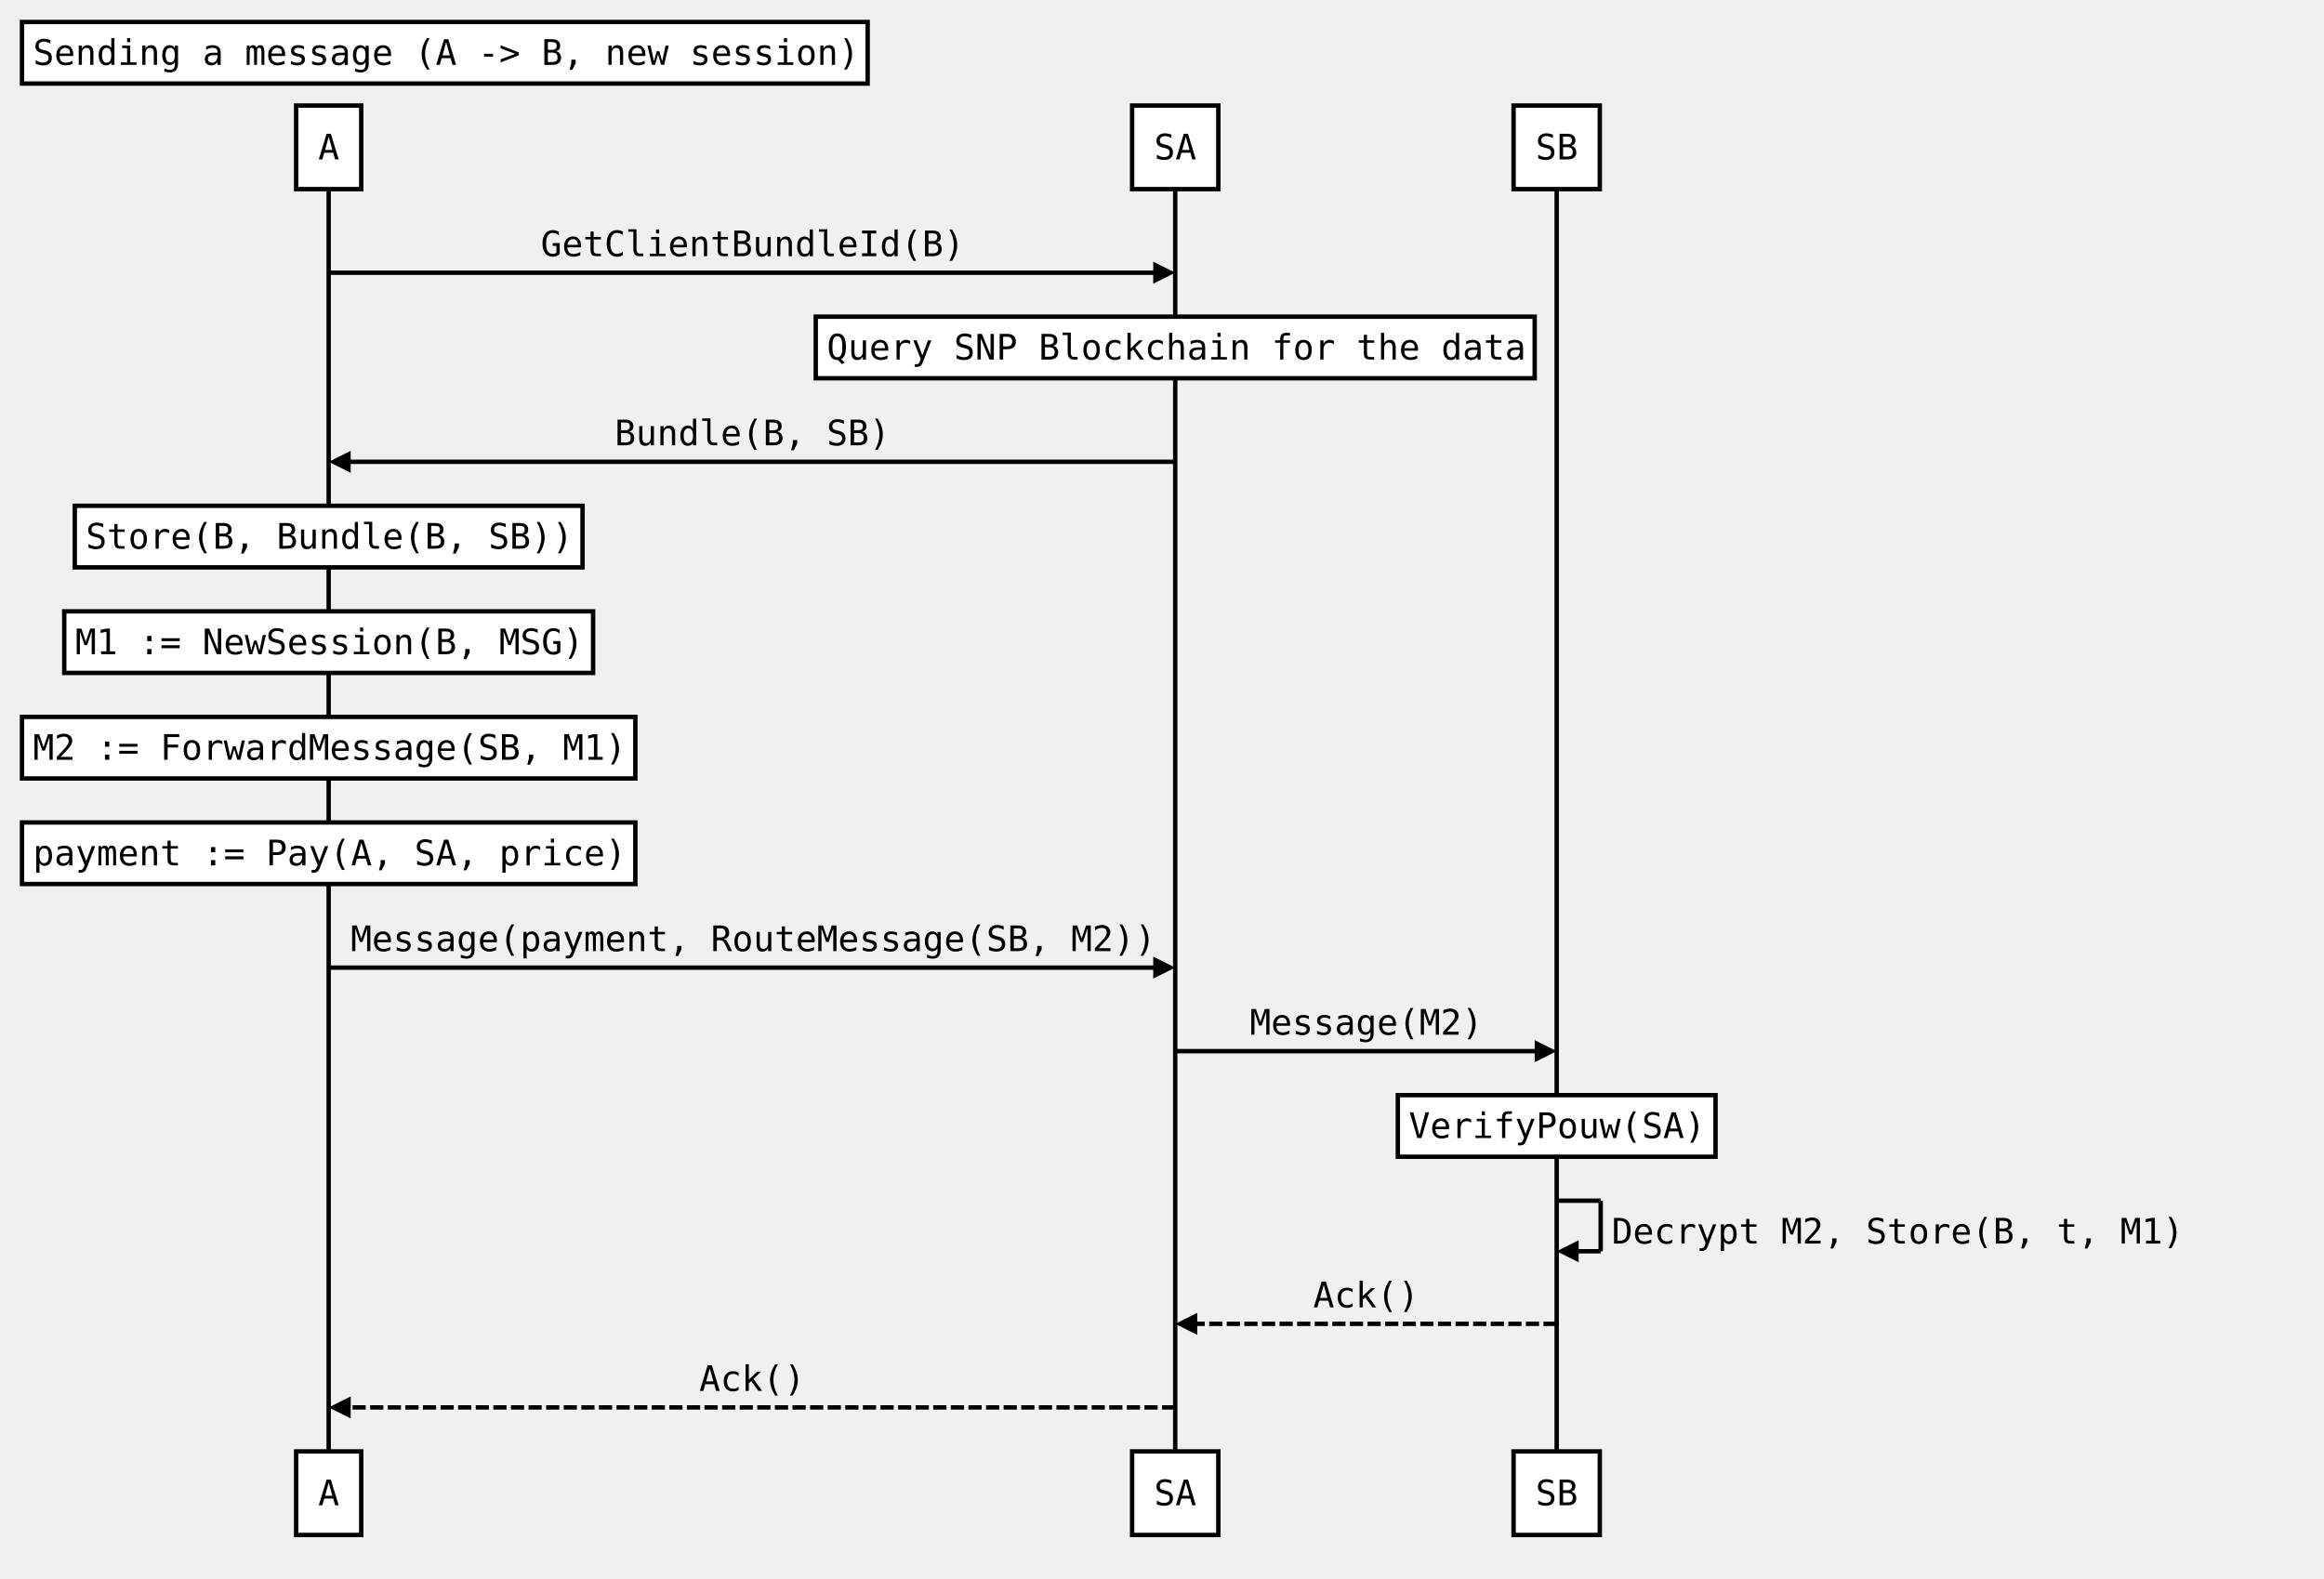
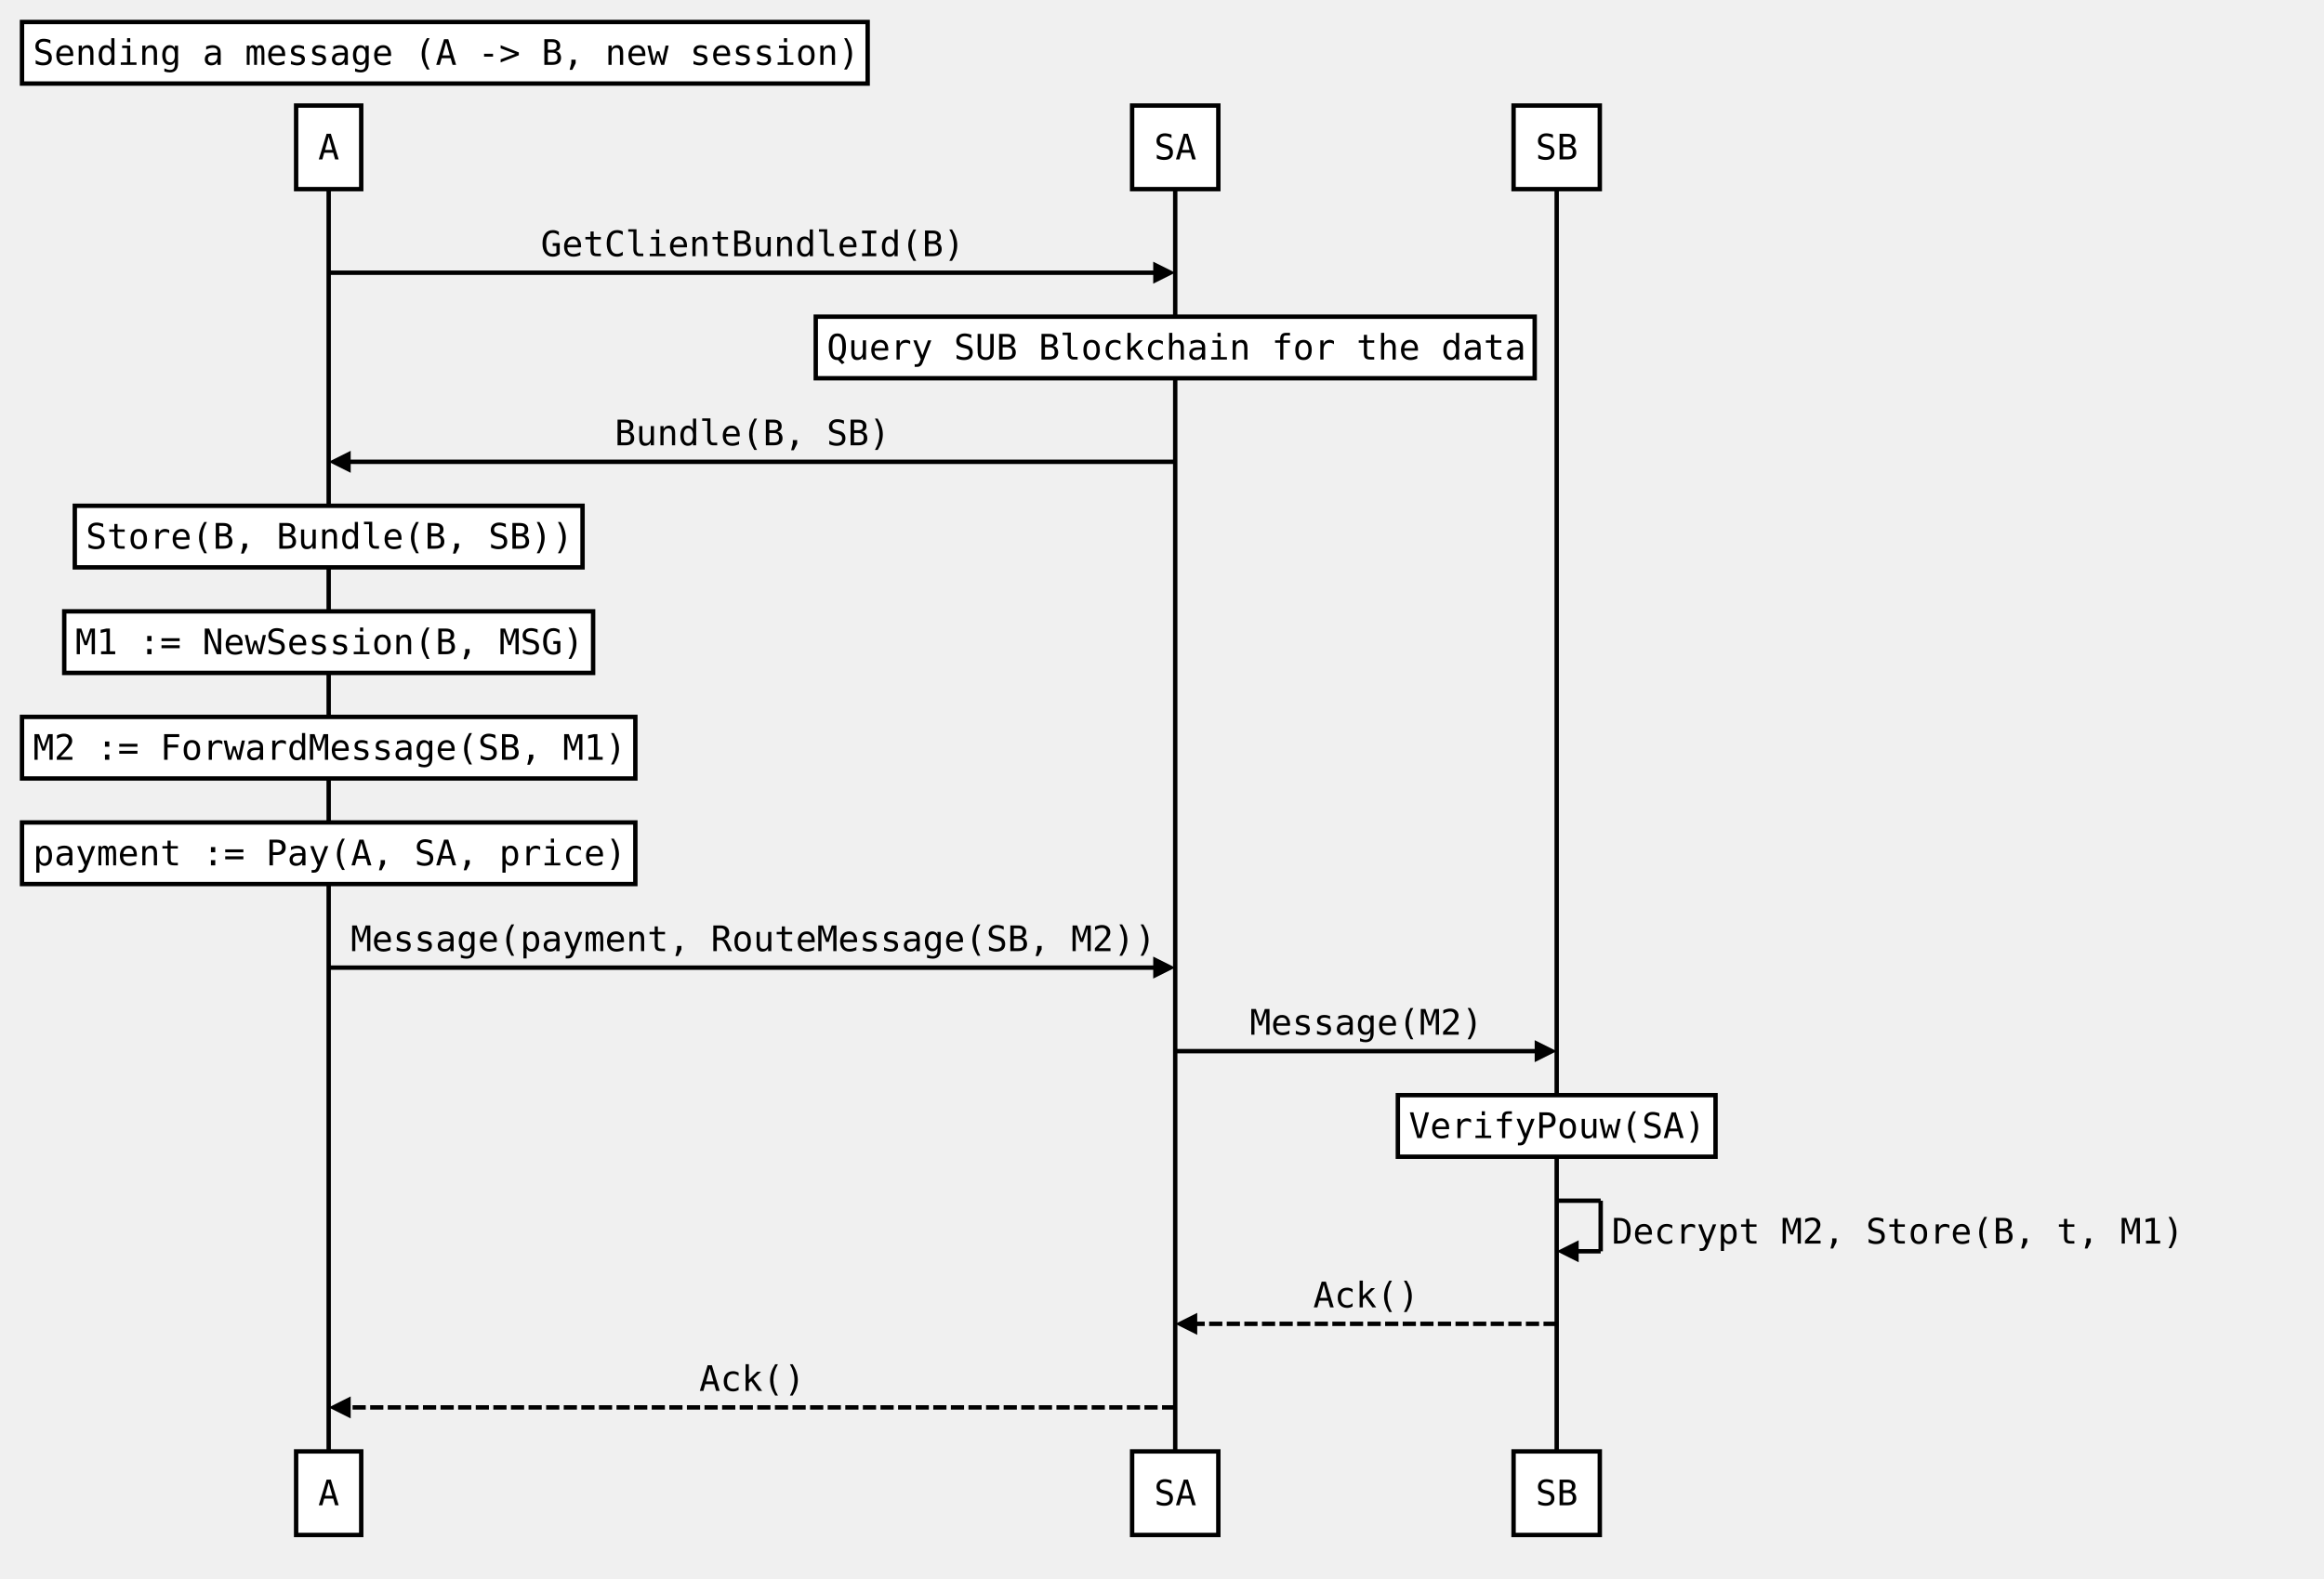
<svg xmlns="http://www.w3.org/2000/svg" xmlns:xlink="http://www.w3.org/1999/xlink" height="718" version="1.1" width="1056.539" style="overflow: hidden; position: relative;">
  <defs style="-webkit-tap-highlight-color: rgba(0, 0, 0, 0);">
    <path stroke-linecap="round" d="M5,0 0,2.5 5,5z" id="raphael-marker-block" style="-webkit-tap-highlight-color: rgba(0, 0, 0, 0);" />
    <marker id="raphael-marker-endblock55-obj43" markerHeight="5" markerWidth="5" orient="auto" refX="2.5" refY="2.5" style="-webkit-tap-highlight-color: rgba(0, 0, 0, 0);">
      <use xlink:href="#raphael-marker-block" transform="rotate(180 2.5 2.5) scale(1,1)" stroke-width="1" fill="#000000" stroke="none" style="-webkit-tap-highlight-color: rgba(0, 0, 0, 0);" />
    </marker>
    <marker id="raphael-marker-endblock55-obj49" markerHeight="5" markerWidth="5" orient="auto" refX="2.5" refY="2.5" style="-webkit-tap-highlight-color: rgba(0, 0, 0, 0);">
      <use xlink:href="#raphael-marker-block" transform="rotate(180 2.5 2.5) scale(1,1)" stroke-width="1" fill="#000000" stroke="none" style="-webkit-tap-highlight-color: rgba(0, 0, 0, 0);" />
    </marker>
    <marker id="raphael-marker-endblock55-obj64" markerHeight="5" markerWidth="5" orient="auto" refX="2.5" refY="2.5" style="-webkit-tap-highlight-color: rgba(0, 0, 0, 0);">
      <use xlink:href="#raphael-marker-block" transform="rotate(180 2.5 2.5) scale(1,1)" stroke-width="1" fill="#000000" stroke="none" style="-webkit-tap-highlight-color: rgba(0, 0, 0, 0);" />
    </marker>
    <marker id="raphael-marker-endblock55-obj67" markerHeight="5" markerWidth="5" orient="auto" refX="2.5" refY="2.5" style="-webkit-tap-highlight-color: rgba(0, 0, 0, 0);">
      <use xlink:href="#raphael-marker-block" transform="rotate(180 2.5 2.5) scale(1,1)" stroke-width="1" fill="#000000" stroke="none" style="-webkit-tap-highlight-color: rgba(0, 0, 0, 0);" />
    </marker>
    <marker id="raphael-marker-endblock55-obj75" markerHeight="5" markerWidth="5" orient="auto" refX="2.5" refY="2.5" style="-webkit-tap-highlight-color: rgba(0, 0, 0, 0);">
      <use xlink:href="#raphael-marker-block" transform="rotate(180 2.5 2.5) scale(1,1)" stroke-width="1" fill="#000000" stroke="none" style="-webkit-tap-highlight-color: rgba(0, 0, 0, 0);" />
    </marker>
    <marker id="raphael-marker-endblock55-obj78" markerHeight="5" markerWidth="5" orient="auto" refX="2.5" refY="2.5" style="-webkit-tap-highlight-color: rgba(0, 0, 0, 0);">
      <use xlink:href="#raphael-marker-block" transform="rotate(180 2.5 2.5) scale(1,1)" stroke-width="1" fill="#000000" stroke="none" style="-webkit-tap-highlight-color: rgba(0, 0, 0, 0);" />
    </marker>
    <marker id="raphael-marker-endblock55-obj81" markerHeight="5" markerWidth="5" orient="auto" refX="2.5" refY="2.5" style="-webkit-tap-highlight-color: rgba(0, 0, 0, 0);">
      <use xlink:href="#raphael-marker-block" transform="rotate(180 2.5 2.5) scale(1,1)" stroke-width="1" fill="#000000" stroke="none" style="-webkit-tap-highlight-color: rgba(0, 0, 0, 0);" />
    </marker>
  </defs>
  <rect x="10" y="10" width="384.453" height="28" rx="0" ry="0" fill="#ffffff" stroke="#000000" stroke-width="2" style="-webkit-tap-highlight-color: rgba(0, 0, 0, 0);" />
  <text x="14.992" y="24" text-anchor="start" font-family="Andale Mono, monospace" font-size="16px" stroke="none" fill="#000000" style="-webkit-tap-highlight-color: rgba(0, 0, 0, 0); text-anchor: start; font-family: &quot;Andale Mono&quot;, monospace; font-size: 16px;">
    <tspan dy="5.5" style="-webkit-tap-highlight-color: rgba(0, 0, 0, 0);">Sending a message (A -&gt; B, new session)</tspan>
  </text>
  <rect x="134.625" y="48" width="29.594" height="38" rx="0" ry="0" fill="#ffffff" stroke="#000000" stroke-width="2" style="-webkit-tap-highlight-color: rgba(0, 0, 0, 0);" />
  <text x="144.625" y="67" text-anchor="start" font-family="Andale Mono, monospace" font-size="16px" stroke="none" fill="#000000" style="-webkit-tap-highlight-color: rgba(0, 0, 0, 0); text-anchor: start; font-family: &quot;Andale Mono&quot;, monospace; font-size: 16px;">
    <tspan dy="5.5" style="-webkit-tap-highlight-color: rgba(0, 0, 0, 0);">A</tspan>
  </text>
  <rect x="134.625" y="660" width="29.594" height="38" rx="0" ry="0" fill="#ffffff" stroke="#000000" stroke-width="2" style="-webkit-tap-highlight-color: rgba(0, 0, 0, 0);" />
  <text x="144.625" y="679" text-anchor="start" font-family="Andale Mono, monospace" font-size="16px" stroke="none" fill="#000000" style="-webkit-tap-highlight-color: rgba(0, 0, 0, 0); text-anchor: start; font-family: &quot;Andale Mono&quot;, monospace; font-size: 16px;">
    <tspan dy="5.5" style="-webkit-tap-highlight-color: rgba(0, 0, 0, 0);">A</tspan>
  </text>
  <path fill="none" stroke="#000000" d="M149.422,86L149.422,660" stroke-width="2" style="-webkit-tap-highlight-color: rgba(0, 0, 0, 0);" />
  <rect x="514.68" y="48" width="39.203" height="38" rx="0" ry="0" fill="#ffffff" stroke="#000000" stroke-width="2" style="-webkit-tap-highlight-color: rgba(0, 0, 0, 0);" />
  <text x="524.672" y="67" text-anchor="start" font-family="Andale Mono, monospace" font-size="16px" stroke="none" fill="#000000" style="-webkit-tap-highlight-color: rgba(0, 0, 0, 0); text-anchor: start; font-family: &quot;Andale Mono&quot;, monospace; font-size: 16px;">
    <tspan dy="5.5" style="-webkit-tap-highlight-color: rgba(0, 0, 0, 0);">SA</tspan>
  </text>
  <rect x="514.68" y="660" width="39.203" height="38" rx="0" ry="0" fill="#ffffff" stroke="#000000" stroke-width="2" style="-webkit-tap-highlight-color: rgba(0, 0, 0, 0);" />
  <text x="524.672" y="679" text-anchor="start" font-family="Andale Mono, monospace" font-size="16px" stroke="none" fill="#000000" style="-webkit-tap-highlight-color: rgba(0, 0, 0, 0); text-anchor: start; font-family: &quot;Andale Mono&quot;, monospace; font-size: 16px;">
    <tspan dy="5.5" style="-webkit-tap-highlight-color: rgba(0, 0, 0, 0);">SA</tspan>
  </text>
  <path fill="none" stroke="#000000" d="M534.281,86L534.281,660" stroke-width="2" style="-webkit-tap-highlight-color: rgba(0, 0, 0, 0);" />
  <rect x="688.102" y="48" width="39.203" height="38" rx="0" ry="0" fill="#ffffff" stroke="#000000" stroke-width="2" style="-webkit-tap-highlight-color: rgba(0, 0, 0, 0);" />
  <text x="698.094" y="67" text-anchor="start" font-family="Andale Mono, monospace" font-size="16px" stroke="none" fill="#000000" style="-webkit-tap-highlight-color: rgba(0, 0, 0, 0); text-anchor: start; font-family: &quot;Andale Mono&quot;, monospace; font-size: 16px;">
    <tspan dy="5.5" style="-webkit-tap-highlight-color: rgba(0, 0, 0, 0);">SB</tspan>
  </text>
  <rect x="688.102" y="660" width="39.203" height="38" rx="0" ry="0" fill="#ffffff" stroke="#000000" stroke-width="2" style="-webkit-tap-highlight-color: rgba(0, 0, 0, 0);" />
  <text x="698.094" y="679" text-anchor="start" font-family="Andale Mono, monospace" font-size="16px" stroke="none" fill="#000000" style="-webkit-tap-highlight-color: rgba(0, 0, 0, 0); text-anchor: start; font-family: &quot;Andale Mono&quot;, monospace; font-size: 16px;">
    <tspan dy="5.5" style="-webkit-tap-highlight-color: rgba(0, 0, 0, 0);">SB</tspan>
  </text>
  <path fill="none" stroke="#000000" d="M707.703,86L707.703,660" stroke-width="2" style="-webkit-tap-highlight-color: rgba(0, 0, 0, 0);" />
  <text x="245.836" y="111" text-anchor="start" font-family="Andale Mono, monospace" font-size="16px" stroke="none" fill="#000000" style="-webkit-tap-highlight-color: rgba(0, 0, 0, 0); text-anchor: start; font-family: &quot;Andale Mono&quot;, monospace; font-size: 16px;">
    <tspan dy="5.5" style="-webkit-tap-highlight-color: rgba(0, 0, 0, 0);">GetClientBundleId(B)</tspan>
  </text>
  <path fill="none" stroke="#000000" d="M149.422,124C149.422,124,484.163,124,529.274,124" stroke-width="2" marker-end="url(#raphael-marker-endblock55-obj43)" stroke-dasharray="none" style="-webkit-tap-highlight-color: rgba(0, 0, 0, 0);" />
  <rect x="370.859" y="144" width="326.844" height="28" rx="0" ry="0" fill="#ffffff" stroke="#000000" stroke-width="2" style="-webkit-tap-highlight-color: rgba(0, 0, 0, 0);" />
  <text x="375.859" y="158" text-anchor="start" font-family="Andale Mono, monospace" font-size="16px" stroke="none" fill="#000000" style="-webkit-tap-highlight-color: rgba(0, 0, 0, 0); text-anchor: start; font-family: &quot;Andale Mono&quot;, monospace; font-size: 16px;">
-     <tspan dy="5.5" style="-webkit-tap-highlight-color: rgba(0, 0, 0, 0);">Query SNP Blockchain for the data</tspan>
+     <tspan dy="5.5" style="-webkit-tap-highlight-color: rgba(0, 0, 0, 0);">Query SUB Blockchain for the data</tspan>
  </text>
  <text x="279.445" y="197" text-anchor="start" font-family="Andale Mono, monospace" font-size="16px" stroke="none" fill="#000000" style="-webkit-tap-highlight-color: rgba(0, 0, 0, 0); text-anchor: start; font-family: &quot;Andale Mono&quot;, monospace; font-size: 16px;">
    <tspan dy="5.5" style="-webkit-tap-highlight-color: rgba(0, 0, 0, 0);">Bundle(B, SB)</tspan>
  </text>
  <path fill="none" stroke="#000000" d="M534.281,210C534.281,210,199.54,210,154.429,210" stroke-width="2" marker-end="url(#raphael-marker-endblock55-obj49)" stroke-dasharray="none" style="-webkit-tap-highlight-color: rgba(0, 0, 0, 0);" />
  <rect x="34.008" y="230" width="230.828" height="28" rx="0" ry="0" fill="#ffffff" stroke="#000000" stroke-width="2" style="-webkit-tap-highlight-color: rgba(0, 0, 0, 0);" />
  <text x="39" y="244" text-anchor="start" font-family="Andale Mono, monospace" font-size="16px" stroke="none" fill="#000000" style="-webkit-tap-highlight-color: rgba(0, 0, 0, 0); text-anchor: start; font-family: &quot;Andale Mono&quot;, monospace; font-size: 16px;">
    <tspan dy="5.5" style="-webkit-tap-highlight-color: rgba(0, 0, 0, 0);">Store(B, Bundle(B, SB))</tspan>
  </text>
  <rect x="29.203" y="278" width="240.438" height="28" rx="0" ry="0" fill="#ffffff" stroke="#000000" stroke-width="2" style="-webkit-tap-highlight-color: rgba(0, 0, 0, 0);" />
  <text x="34.203" y="292" text-anchor="start" font-family="Andale Mono, monospace" font-size="16px" stroke="none" fill="#000000" style="-webkit-tap-highlight-color: rgba(0, 0, 0, 0); text-anchor: start; font-family: &quot;Andale Mono&quot;, monospace; font-size: 16px;">
    <tspan dy="5.5" style="-webkit-tap-highlight-color: rgba(0, 0, 0, 0);">M1 := NewSession(B, MSG)</tspan>
  </text>
  <rect x="10" y="326" width="278.844" height="28" rx="0" ry="0" fill="#ffffff" stroke="#000000" stroke-width="2" style="-webkit-tap-highlight-color: rgba(0, 0, 0, 0);" />
  <text x="15" y="340" text-anchor="start" font-family="Andale Mono, monospace" font-size="16px" stroke="none" fill="#000000" style="-webkit-tap-highlight-color: rgba(0, 0, 0, 0); text-anchor: start; font-family: &quot;Andale Mono&quot;, monospace; font-size: 16px;">
    <tspan dy="5.5" style="-webkit-tap-highlight-color: rgba(0, 0, 0, 0);">M2 := ForwardMessage(SB, M1)</tspan>
  </text>
  <rect x="10" y="374" width="278.844" height="28" rx="0" ry="0" fill="#ffffff" stroke="#000000" stroke-width="2" style="-webkit-tap-highlight-color: rgba(0, 0, 0, 0);" />
  <text x="15" y="388" text-anchor="start" font-family="Andale Mono, monospace" font-size="16px" stroke="none" fill="#000000" style="-webkit-tap-highlight-color: rgba(0, 0, 0, 0); text-anchor: start; font-family: &quot;Andale Mono&quot;, monospace; font-size: 16px;">
    <tspan dy="5.5" style="-webkit-tap-highlight-color: rgba(0, 0, 0, 0);">payment := Pay(A, SA, price)</tspan>
  </text>
  <text x="159.414" y="427" text-anchor="start" font-family="Andale Mono, monospace" font-size="16px" stroke="none" fill="#000000" style="-webkit-tap-highlight-color: rgba(0, 0, 0, 0); text-anchor: start; font-family: &quot;Andale Mono&quot;, monospace; font-size: 16px;">
    <tspan dy="5.5" style="-webkit-tap-highlight-color: rgba(0, 0, 0, 0);">Message(payment, RouteMessage(SB, M2))</tspan>
  </text>
  <path fill="none" stroke="#000000" d="M149.422,440C149.422,440,484.163,440,529.274,440" stroke-width="2" marker-end="url(#raphael-marker-endblock55-obj64)" stroke-dasharray="none" style="-webkit-tap-highlight-color: rgba(0, 0, 0, 0);" />
  <text x="568.18" y="465" text-anchor="start" font-family="Andale Mono, monospace" font-size="16px" stroke="none" fill="#000000" style="-webkit-tap-highlight-color: rgba(0, 0, 0, 0); text-anchor: start; font-family: &quot;Andale Mono&quot;, monospace; font-size: 16px;">
    <tspan dy="5.5" style="-webkit-tap-highlight-color: rgba(0, 0, 0, 0);">Message(M2)</tspan>
  </text>
  <path fill="none" stroke="#000000" d="M534.281,478C534.281,478,674.266,478,702.7,478" stroke-width="2" marker-end="url(#raphael-marker-endblock55-obj67)" stroke-dasharray="none" style="-webkit-tap-highlight-color: rgba(0, 0, 0, 0);" />
  <rect x="635.492" y="498" width="144.422" height="28" rx="0" ry="0" fill="#ffffff" stroke="#000000" stroke-width="2" style="-webkit-tap-highlight-color: rgba(0, 0, 0, 0);" />
  <text x="640.484" y="512" text-anchor="start" font-family="Andale Mono, monospace" font-size="16px" stroke="none" fill="#000000" style="-webkit-tap-highlight-color: rgba(0, 0, 0, 0); text-anchor: start; font-family: &quot;Andale Mono&quot;, monospace; font-size: 16px;">
    <tspan dy="5.5" style="-webkit-tap-highlight-color: rgba(0, 0, 0, 0);">VerifyPouw(SA)</tspan>
  </text>
  <text x="732.695" y="560" text-anchor="start" font-family="Andale Mono, monospace" font-size="16px" stroke="none" fill="#000000" style="-webkit-tap-highlight-color: rgba(0, 0, 0, 0); text-anchor: start; font-family: &quot;Andale Mono&quot;, monospace; font-size: 16px;">
    <tspan dy="5.5" style="-webkit-tap-highlight-color: rgba(0, 0, 0, 0);">Decrypt M2, Store(B, t, M1)</tspan>
  </text>
  <path fill="none" stroke="#000000" d="M707.703,546L727.703,546" stroke-width="2" style="-webkit-tap-highlight-color: rgba(0, 0, 0, 0);" />
  <path fill="none" stroke="#000000" d="M727.703,546L727.703,569" stroke-width="2" style="-webkit-tap-highlight-color: rgba(0, 0, 0, 0);" />
  <path fill="none" stroke="#000000" d="M727.703,569C727.703,569,718.622,569,712.698,569" stroke-width="2" marker-end="url(#raphael-marker-endblock55-obj75)" stroke-dasharray="none" style="-webkit-tap-highlight-color: rgba(0, 0, 0, 0);" />
  <text x="596.992" y="589" text-anchor="start" font-family="Andale Mono, monospace" font-size="16px" stroke="none" fill="#000000" style="-webkit-tap-highlight-color: rgba(0, 0, 0, 0); text-anchor: start; font-family: &quot;Andale Mono&quot;, monospace; font-size: 16px;">
    <tspan dy="5.5" style="-webkit-tap-highlight-color: rgba(0, 0, 0, 0);">Ack()</tspan>
  </text>
  <path fill="none" stroke="#000000" d="M707.703,602C707.703,602,567.719,602,539.284,602" stroke-width="2" marker-end="url(#raphael-marker-endblock55-obj78)" stroke-dasharray="6,2" style="-webkit-tap-highlight-color: rgba(0, 0, 0, 0);" />
  <text x="317.852" y="627" text-anchor="start" font-family="Andale Mono, monospace" font-size="16px" stroke="none" fill="#000000" style="-webkit-tap-highlight-color: rgba(0, 0, 0, 0); text-anchor: start; font-family: &quot;Andale Mono&quot;, monospace; font-size: 16px;">
    <tspan dy="5.5" style="-webkit-tap-highlight-color: rgba(0, 0, 0, 0);">Ack()</tspan>
  </text>
  <path fill="none" stroke="#000000" d="M534.281,640C534.281,640,199.54,640,154.429,640" stroke-width="2" marker-end="url(#raphael-marker-endblock55-obj81)" stroke-dasharray="6,2" style="-webkit-tap-highlight-color: rgba(0, 0, 0, 0);" />
</svg>
